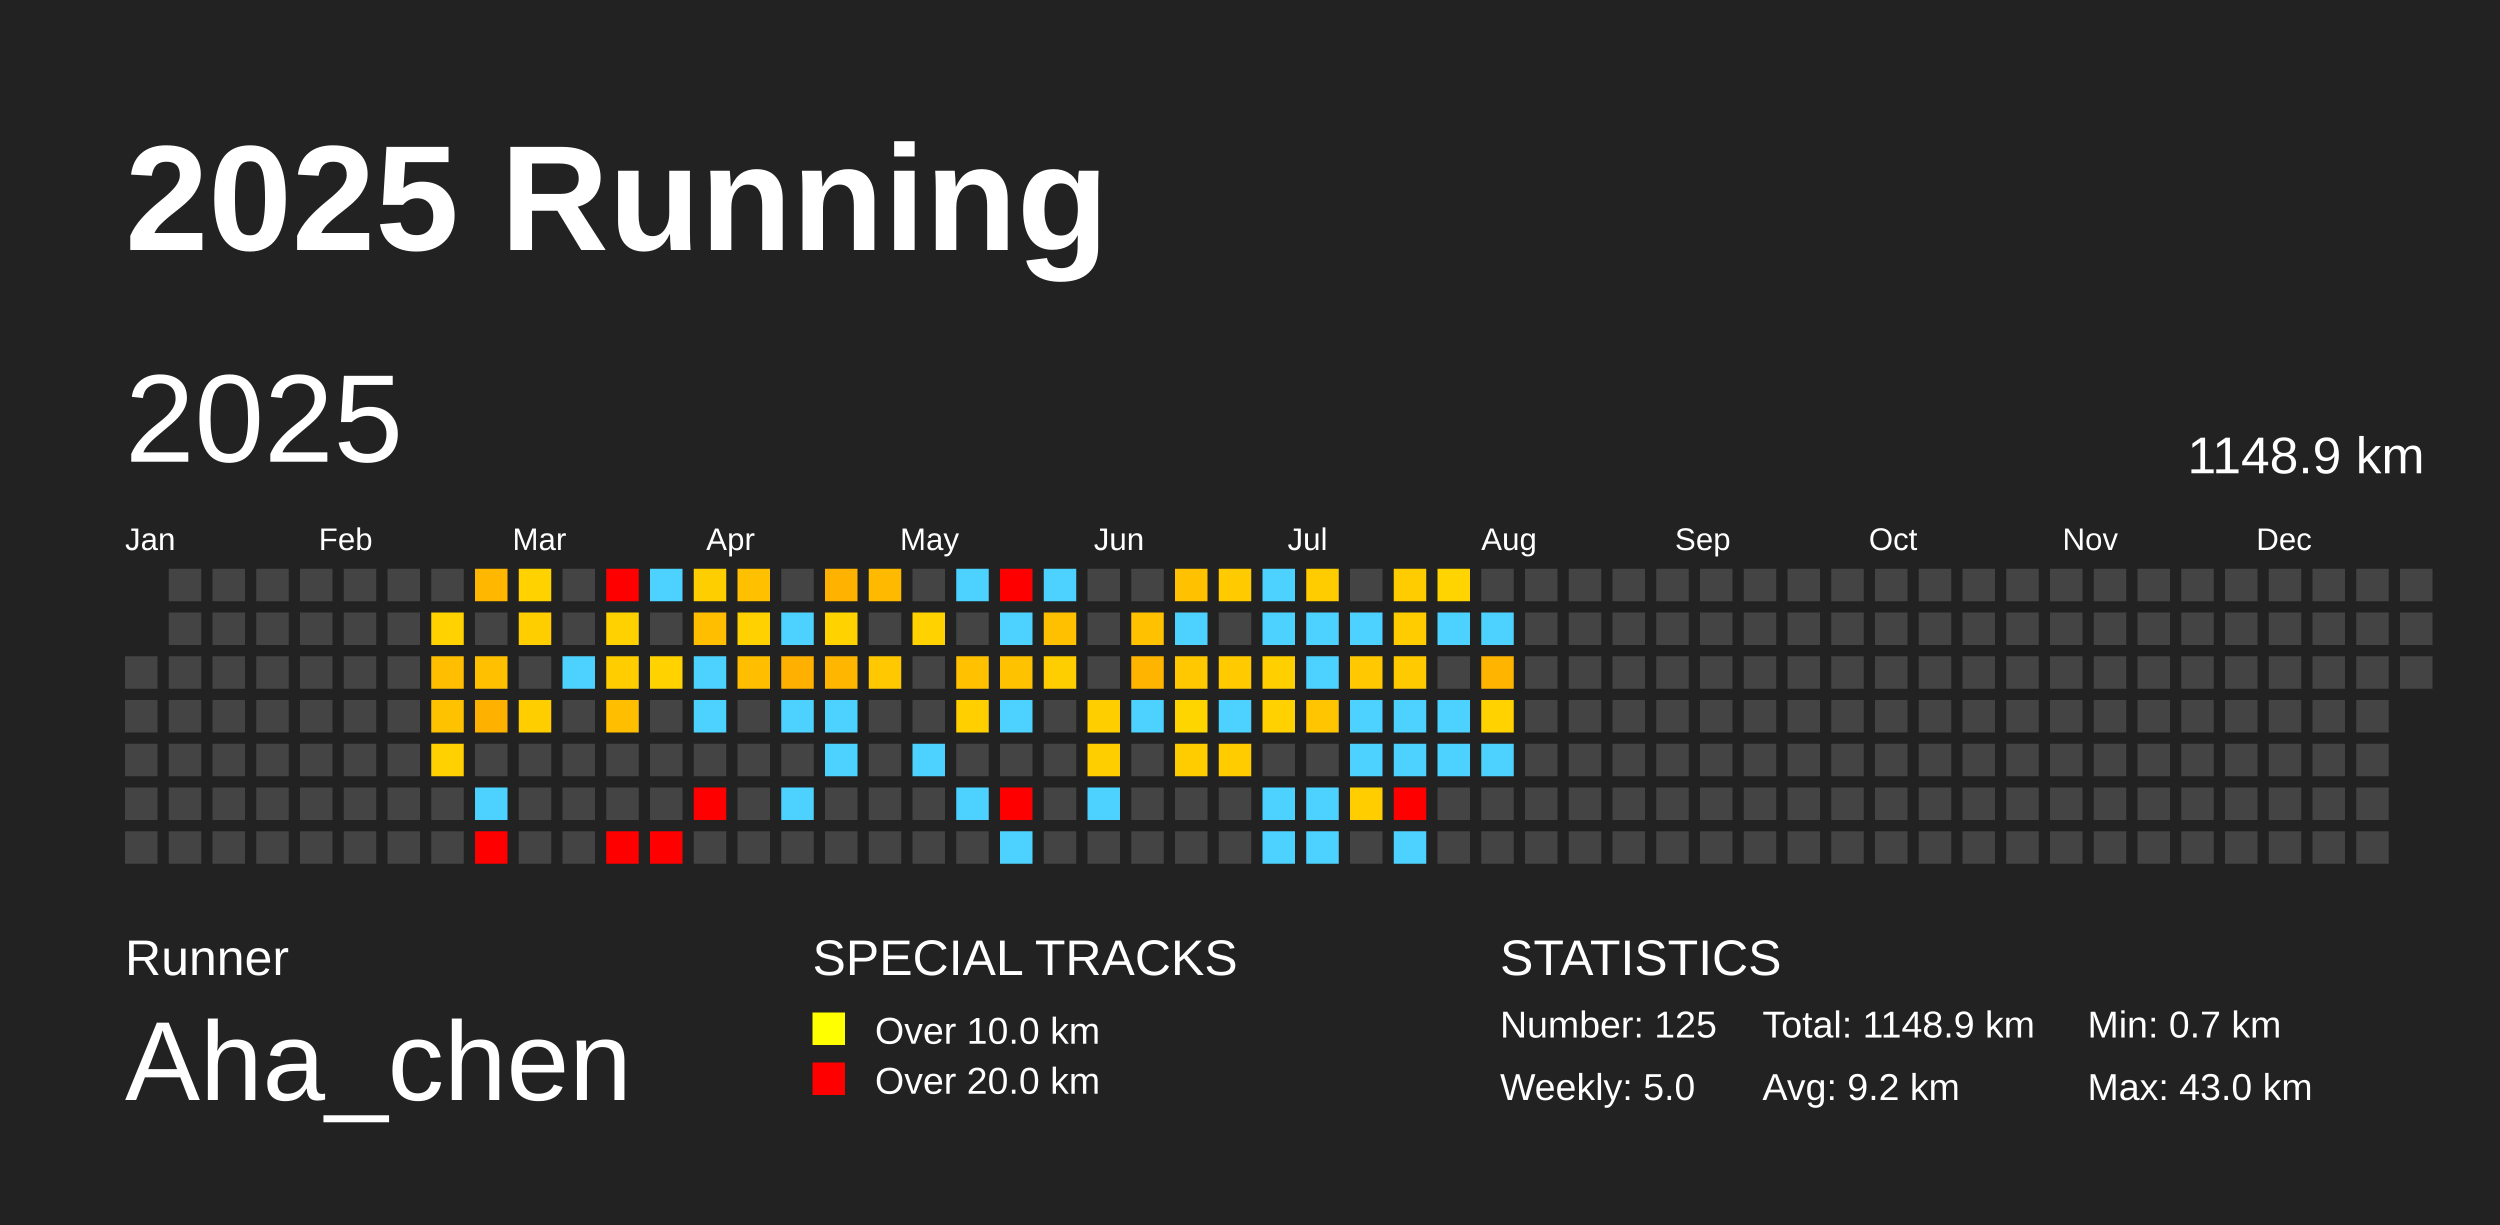
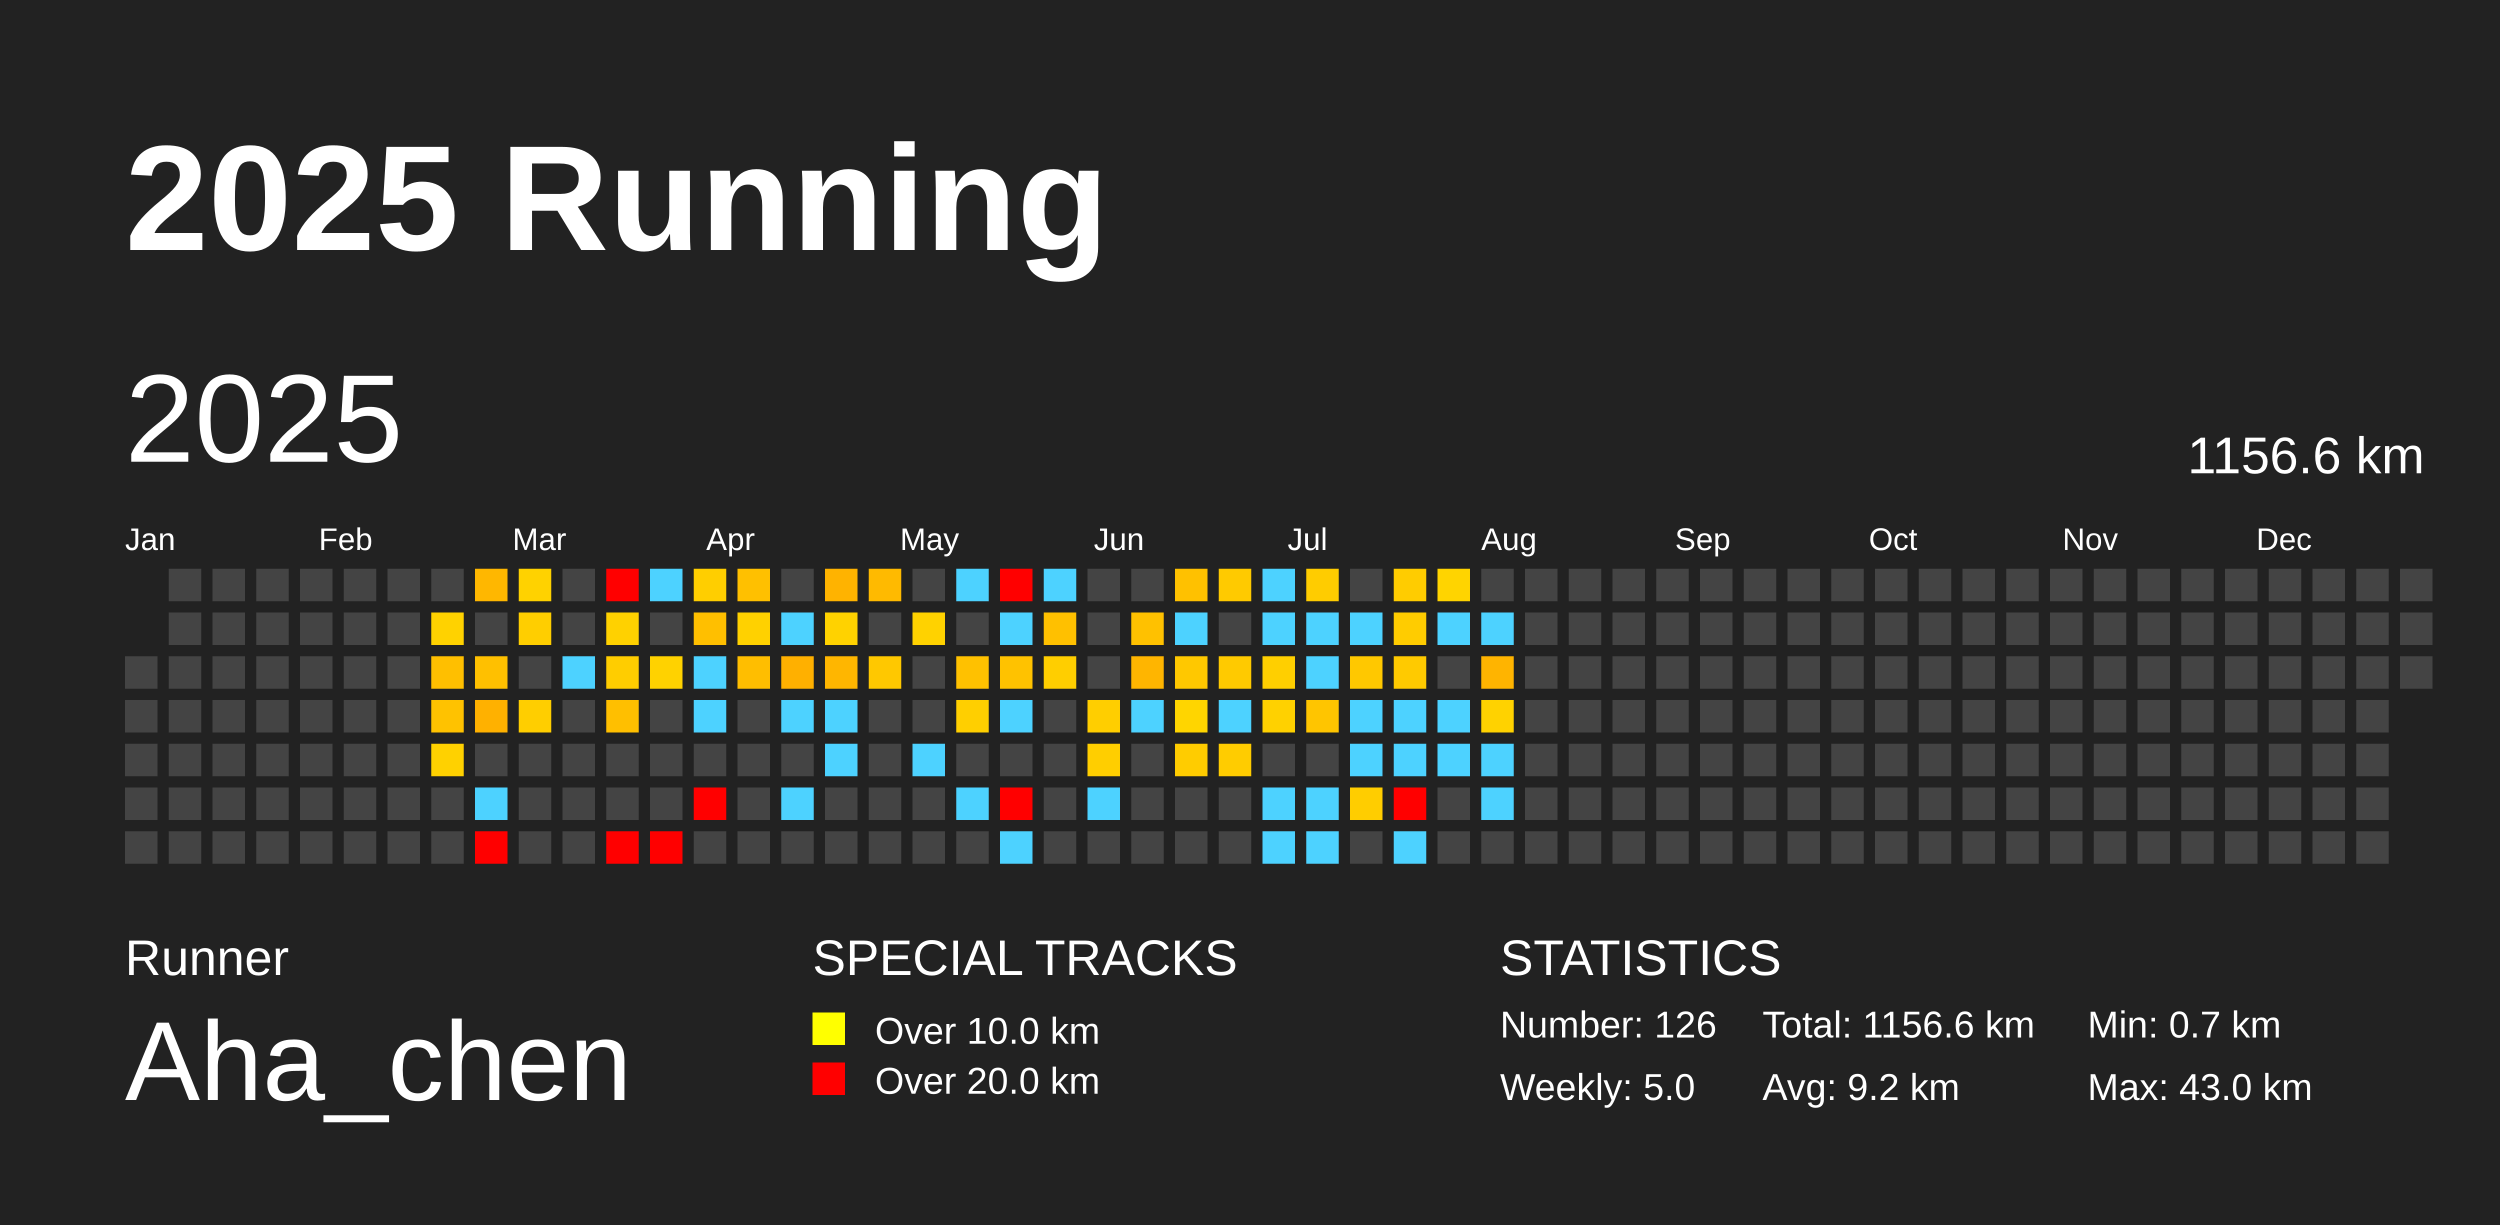
<svg xmlns="http://www.w3.org/2000/svg" baseProfile="full" height="98mm" version="1.1" viewBox="0,0,200,98" width="200mm">
  <defs />
  <rect fill="#222222" height="98" width="200" x="0" y="0" />
  <text fill="#FFFFFF" style="font-size:12px; font-family:Arial; font-weight:bold;" x="10" y="20">2025 Running</text>
  <text fill="#FFFFFF" style="font-size:4px; font-family:Arial" x="10" y="78">Runner</text>
  <text fill="#FFFFFF" style="font-size:9px; font-family:Arial" x="10" y="88">Aha_chen</text>
  <text fill="#FFFFFF" style="font-size:4px; font-family:Arial" x="65" y="78">SPECIAL TRACKS</text>
  <rect fill="yellow" height="2.6" width="2.6" x="65" y="81" />
  <text fill="#FFFFFF" style="font-size:3px; font-family:Arial" x="70" y="83.5">Over 10.0 km</text>
  <rect fill="red" height="2.6" width="2.6" x="65" y="85" />
  <text fill="#FFFFFF" style="font-size:3px; font-family:Arial" x="70" y="87.5">Over 20.0 km</text>
  <text fill="#FFFFFF" style="font-size:4px; font-family:Arial" x="120" y="78">STATISTICS</text>
-   <text fill="#FFFFFF" style="font-size:3px; font-family:Arial" x="120" y="83">Number: 125</text>
+   <text fill="#FFFFFF" style="font-size:3px; font-family:Arial" x="120" y="83">Number: 126</text>
  <text fill="#FFFFFF" style="font-size:3px; font-family:Arial" x="120" y="88">Weekly: 5.0</text>
-   <text fill="#FFFFFF" style="font-size:3px; font-family:Arial" x="141" y="83">Total: 1148.9 km</text>
+   <text fill="#FFFFFF" style="font-size:3px; font-family:Arial" x="141" y="83">Total: 1156.6 km</text>
  <text fill="#FFFFFF" style="font-size:3px; font-family:Arial" x="141" y="88">Avg: 9.2 km</text>
  <text fill="#FFFFFF" style="font-size:3px; font-family:Arial" x="167" y="83">Min: 0.7 km</text>
  <text fill="#FFFFFF" style="font-size:3px; font-family:Arial" x="167" y="88">Max: 43.0 km</text>
  <text dominant-baseline="hanging" fill="#FFFFFF" style="font-size:10.0px; font-family:Arial;" x="10" y="30">2025</text>
-   <text dominant-baseline="hanging" fill="#FFFFFF" style="font-size:4.125px; font-family:Arial;" x="175" y="35">1148.9 km</text>
+   <text dominant-baseline="hanging" fill="#FFFFFF" style="font-size:4.125px; font-family:Arial;" x="175" y="35">1156.6 km</text>
  <text fill="#FFFFFF" style="font-size:2.5px; font-family:Arial" x="10.0" y="44">Jan</text>
  <text fill="#FFFFFF" style="font-size:2.5px; font-family:Arial" x="25.5" y="44">Feb</text>
  <text fill="#FFFFFF" style="font-size:2.5px; font-family:Arial" x="41.0" y="44">Mar</text>
  <text fill="#FFFFFF" style="font-size:2.5px; font-family:Arial" x="56.5" y="44">Apr</text>
  <text fill="#FFFFFF" style="font-size:2.5px; font-family:Arial" x="72.0" y="44">May</text>
  <text fill="#FFFFFF" style="font-size:2.5px; font-family:Arial" x="87.5" y="44">Jun</text>
  <text fill="#FFFFFF" style="font-size:2.5px; font-family:Arial" x="103.0" y="44">Jul</text>
  <text fill="#FFFFFF" style="font-size:2.5px; font-family:Arial" x="118.5" y="44">Aug</text>
  <text fill="#FFFFFF" style="font-size:2.5px; font-family:Arial" x="134.0" y="44">Sep</text>
  <text fill="#FFFFFF" style="font-size:2.5px; font-family:Arial" x="149.5" y="44">Oct</text>
  <text fill="#FFFFFF" style="font-size:2.5px; font-family:Arial" x="165.0" y="44">Nov</text>
  <text fill="#FFFFFF" style="font-size:2.5px; font-family:Arial" x="180.5" y="44">Dec</text>
  <rect fill="#444444" height="2.6" width="2.6" x="10.0" y="52.5" />
  <rect fill="#444444" height="2.6" width="2.6" x="10.0" y="56.0" />
  <rect fill="#444444" height="2.6" width="2.6" x="10.0" y="59.5" />
  <rect fill="#444444" height="2.6" width="2.6" x="10.0" y="63.0" />
  <rect fill="#444444" height="2.6" width="2.6" x="10.0" y="66.5" />
  <rect fill="#444444" height="2.6" width="2.6" x="13.5" y="45.5" />
  <rect fill="#444444" height="2.6" width="2.6" x="13.5" y="49.0" />
  <rect fill="#444444" height="2.6" width="2.6" x="13.5" y="52.5" />
  <rect fill="#444444" height="2.6" width="2.6" x="13.5" y="56.0" />
  <rect fill="#444444" height="2.6" width="2.6" x="13.5" y="59.5" />
  <rect fill="#444444" height="2.6" width="2.6" x="13.5" y="63.0" />
  <rect fill="#444444" height="2.6" width="2.6" x="13.5" y="66.5" />
  <rect fill="#444444" height="2.6" width="2.6" x="17.0" y="45.5" />
  <rect fill="#444444" height="2.6" width="2.6" x="17.0" y="49.0" />
  <rect fill="#444444" height="2.6" width="2.6" x="17.0" y="52.5" />
  <rect fill="#444444" height="2.6" width="2.6" x="17.0" y="56.0" />
  <rect fill="#444444" height="2.6" width="2.6" x="17.0" y="59.5" />
  <rect fill="#444444" height="2.6" width="2.6" x="17.0" y="63.0" />
  <rect fill="#444444" height="2.6" width="2.6" x="17.0" y="66.5" />
  <rect fill="#444444" height="2.6" width="2.6" x="20.5" y="45.5" />
  <rect fill="#444444" height="2.6" width="2.6" x="20.5" y="49.0" />
  <rect fill="#444444" height="2.6" width="2.6" x="20.5" y="52.5" />
  <rect fill="#444444" height="2.6" width="2.6" x="20.5" y="56.0" />
  <rect fill="#444444" height="2.6" width="2.6" x="20.5" y="59.5" />
  <rect fill="#444444" height="2.6" width="2.6" x="20.5" y="63.0" />
  <rect fill="#444444" height="2.6" width="2.6" x="20.5" y="66.5" />
  <rect fill="#444444" height="2.6" width="2.6" x="24.0" y="45.5" />
  <rect fill="#444444" height="2.6" width="2.6" x="24.0" y="49.0" />
  <rect fill="#444444" height="2.6" width="2.6" x="24.0" y="52.5" />
  <rect fill="#444444" height="2.6" width="2.6" x="24.0" y="56.0" />
  <rect fill="#444444" height="2.6" width="2.6" x="24.0" y="59.5" />
  <rect fill="#444444" height="2.6" width="2.6" x="24.0" y="63.0" />
  <rect fill="#444444" height="2.6" width="2.6" x="24.0" y="66.5" />
  <rect fill="#444444" height="2.6" width="2.6" x="27.5" y="45.5" />
  <rect fill="#444444" height="2.6" width="2.6" x="27.5" y="49.0" />
  <rect fill="#444444" height="2.6" width="2.6" x="27.5" y="52.5" />
  <rect fill="#444444" height="2.6" width="2.6" x="27.5" y="56.0" />
  <rect fill="#444444" height="2.6" width="2.6" x="27.5" y="59.5" />
  <rect fill="#444444" height="2.6" width="2.6" x="27.5" y="63.0" />
  <rect fill="#444444" height="2.6" width="2.6" x="27.5" y="66.5" />
  <rect fill="#444444" height="2.6" width="2.6" x="31.0" y="45.5" />
  <rect fill="#444444" height="2.6" width="2.6" x="31.0" y="49.0" />
  <rect fill="#444444" height="2.6" width="2.6" x="31.0" y="52.5" />
  <rect fill="#444444" height="2.6" width="2.6" x="31.0" y="56.0" />
  <rect fill="#444444" height="2.6" width="2.6" x="31.0" y="59.5" />
  <rect fill="#444444" height="2.6" width="2.6" x="31.0" y="63.0" />
  <rect fill="#444444" height="2.6" width="2.6" x="31.0" y="66.5" />
  <rect fill="#444444" height="2.6" width="2.6" x="34.5" y="45.5" />
  <rect fill="#ffd200" height="2.6" width="2.6" x="34.5" y="49.0" />
  <rect fill="#ffbf00" height="2.6" width="2.6" x="34.5" y="52.5" />
  <rect fill="#ffc200" height="2.6" width="2.6" x="34.5" y="56.0" />
  <rect fill="#ffd100" height="2.6" width="2.6" x="34.5" y="59.5" />
  <rect fill="#444444" height="2.6" width="2.6" x="34.5" y="63.0" />
  <rect fill="#444444" height="2.6" width="2.6" x="34.5" y="66.5" />
  <rect fill="#ffb700" height="2.6" width="2.6" x="38.0" y="45.5" />
  <rect fill="#444444" height="2.6" width="2.6" x="38.0" y="49.0" />
  <rect fill="#ffc000" height="2.6" width="2.6" x="38.0" y="52.5" />
  <rect fill="#ffb100" height="2.6" width="2.6" x="38.0" y="56.0" />
  <rect fill="#444444" height="2.6" width="2.6" x="38.0" y="59.5" />
  <rect fill="#4dd2ff" height="2.6" width="2.6" x="38.0" y="63.0" />
  <rect fill="red" height="2.6" width="2.6" x="38.0" y="66.5" />
  <rect fill="#ffd200" height="2.6" width="2.6" x="41.5" y="45.5" />
  <rect fill="#ffce00" height="2.6" width="2.6" x="41.5" y="49.0" />
  <rect fill="#444444" height="2.6" width="2.6" x="41.5" y="52.5" />
  <rect fill="#ffce00" height="2.6" width="2.6" x="41.5" y="56.0" />
  <rect fill="#444444" height="2.6" width="2.6" x="41.5" y="59.5" />
  <rect fill="#444444" height="2.6" width="2.6" x="41.5" y="63.0" />
  <rect fill="#444444" height="2.6" width="2.6" x="41.5" y="66.5" />
  <rect fill="#444444" height="2.6" width="2.6" x="45.0" y="45.5" />
  <rect fill="#444444" height="2.6" width="2.6" x="45.0" y="49.0" />
  <rect fill="#4dd2ff" height="2.6" width="2.6" x="45.0" y="52.5" />
  <rect fill="#444444" height="2.6" width="2.6" x="45.0" y="56.0" />
  <rect fill="#444444" height="2.6" width="2.6" x="45.0" y="59.5" />
  <rect fill="#444444" height="2.6" width="2.6" x="45.0" y="63.0" />
  <rect fill="#444444" height="2.6" width="2.6" x="45.0" y="66.5" />
  <rect fill="red" height="2.6" width="2.6" x="48.5" y="45.5" />
  <rect fill="#ffd100" height="2.6" width="2.6" x="48.5" y="49.0" />
  <rect fill="#ffcd00" height="2.6" width="2.6" x="48.5" y="52.5" />
  <rect fill="#ffbf00" height="2.6" width="2.6" x="48.5" y="56.0" />
  <rect fill="#444444" height="2.6" width="2.6" x="48.5" y="59.5" />
  <rect fill="#444444" height="2.6" width="2.6" x="48.5" y="63.0" />
  <rect fill="red" height="2.6" width="2.6" x="48.5" y="66.5" />
  <rect fill="#4dd2ff" height="2.6" width="2.6" x="52.0" y="45.5" />
  <rect fill="#444444" height="2.6" width="2.6" x="52.0" y="49.0" />
  <rect fill="#ffd200" height="2.6" width="2.6" x="52.0" y="52.5" />
  <rect fill="#444444" height="2.6" width="2.6" x="52.0" y="56.0" />
  <rect fill="#444444" height="2.6" width="2.6" x="52.0" y="59.5" />
  <rect fill="#444444" height="2.6" width="2.6" x="52.0" y="63.0" />
  <rect fill="red" height="2.6" width="2.6" x="52.0" y="66.5" />
  <rect fill="#ffce00" height="2.6" width="2.6" x="55.5" y="45.5" />
  <rect fill="#ffbf00" height="2.6" width="2.6" x="55.5" y="49.0" />
  <rect fill="#4dd2ff" height="2.6" width="2.6" x="55.5" y="52.5" />
  <rect fill="#4dd2ff" height="2.6" width="2.6" x="55.5" y="56.0" />
  <rect fill="#444444" height="2.6" width="2.6" x="55.5" y="59.5" />
  <rect fill="red" height="2.6" width="2.6" x="55.5" y="63.0" />
  <rect fill="#444444" height="2.6" width="2.6" x="55.5" y="66.5" />
  <rect fill="#ffc000" height="2.6" width="2.6" x="59.0" y="45.5" />
  <rect fill="#ffd100" height="2.6" width="2.6" x="59.0" y="49.0" />
  <rect fill="#ffbe00" height="2.6" width="2.6" x="59.0" y="52.5" />
  <rect fill="#444444" height="2.6" width="2.6" x="59.0" y="56.0" />
  <rect fill="#444444" height="2.6" width="2.6" x="59.0" y="59.5" />
  <rect fill="#444444" height="2.6" width="2.6" x="59.0" y="63.0" />
  <rect fill="#444444" height="2.6" width="2.6" x="59.0" y="66.5" />
  <rect fill="#444444" height="2.6" width="2.6" x="62.5" y="45.5" />
  <rect fill="#4dd2ff" height="2.6" width="2.6" x="62.5" y="49.0" />
  <rect fill="#ffb000" height="2.6" width="2.6" x="62.5" y="52.5" />
  <rect fill="#4dd2ff" height="2.6" width="2.6" x="62.5" y="56.0" />
  <rect fill="#444444" height="2.6" width="2.6" x="62.5" y="59.5" />
  <rect fill="#4dd2ff" height="2.6" width="2.6" x="62.5" y="63.0" />
  <rect fill="#444444" height="2.6" width="2.6" x="62.5" y="66.5" />
  <rect fill="#ffb300" height="2.6" width="2.6" x="66.0" y="45.5" />
  <rect fill="#ffd200" height="2.6" width="2.6" x="66.0" y="49.0" />
  <rect fill="#ffb600" height="2.6" width="2.6" x="66.0" y="52.5" />
  <rect fill="#4dd2ff" height="2.6" width="2.6" x="66.0" y="56.0" />
  <rect fill="#4dd2ff" height="2.6" width="2.6" x="66.0" y="59.5" />
  <rect fill="#444444" height="2.6" width="2.6" x="66.0" y="63.0" />
  <rect fill="#444444" height="2.6" width="2.6" x="66.0" y="66.5" />
  <rect fill="#ffba00" height="2.6" width="2.6" x="69.5" y="45.5" />
  <rect fill="#444444" height="2.6" width="2.6" x="69.5" y="49.0" />
  <rect fill="#ffc800" height="2.6" width="2.6" x="69.5" y="52.5" />
  <rect fill="#444444" height="2.6" width="2.6" x="69.5" y="56.0" />
  <rect fill="#444444" height="2.6" width="2.6" x="69.5" y="59.5" />
  <rect fill="#444444" height="2.6" width="2.6" x="69.5" y="63.0" />
  <rect fill="#444444" height="2.6" width="2.6" x="69.5" y="66.5" />
  <rect fill="#444444" height="2.6" width="2.6" x="73.0" y="45.5" />
  <rect fill="#ffd200" height="2.6" width="2.6" x="73.0" y="49.0" />
  <rect fill="#444444" height="2.6" width="2.6" x="73.0" y="52.5" />
  <rect fill="#444444" height="2.6" width="2.6" x="73.0" y="56.0" />
  <rect fill="#4dd2ff" height="2.6" width="2.6" x="73.0" y="59.5" />
  <rect fill="#444444" height="2.6" width="2.6" x="73.0" y="63.0" />
  <rect fill="#444444" height="2.6" width="2.6" x="73.0" y="66.5" />
  <rect fill="#4dd2ff" height="2.6" width="2.6" x="76.5" y="45.5" />
  <rect fill="#444444" height="2.6" width="2.6" x="76.5" y="49.0" />
  <rect fill="#ffc100" height="2.6" width="2.6" x="76.5" y="52.5" />
  <rect fill="#ffcf00" height="2.6" width="2.6" x="76.5" y="56.0" />
  <rect fill="#444444" height="2.6" width="2.6" x="76.5" y="59.5" />
  <rect fill="#4dd2ff" height="2.6" width="2.6" x="76.5" y="63.0" />
  <rect fill="#444444" height="2.6" width="2.6" x="76.5" y="66.5" />
  <rect fill="red" height="2.6" width="2.6" x="80.0" y="45.5" />
  <rect fill="#4dd2ff" height="2.6" width="2.6" x="80.0" y="49.0" />
  <rect fill="#ffc200" height="2.6" width="2.6" x="80.0" y="52.5" />
  <rect fill="#4dd2ff" height="2.6" width="2.6" x="80.0" y="56.0" />
  <rect fill="#444444" height="2.6" width="2.6" x="80.0" y="59.5" />
  <rect fill="red" height="2.6" width="2.6" x="80.0" y="63.0" />
  <rect fill="#4dd2ff" height="2.6" width="2.6" x="80.0" y="66.5" />
  <rect fill="#4dd2ff" height="2.6" width="2.6" x="83.5" y="45.5" />
  <rect fill="#ffc000" height="2.6" width="2.6" x="83.5" y="49.0" />
  <rect fill="#ffce00" height="2.6" width="2.6" x="83.5" y="52.5" />
  <rect fill="#444444" height="2.6" width="2.6" x="83.5" y="56.0" />
  <rect fill="#444444" height="2.6" width="2.6" x="83.5" y="59.5" />
  <rect fill="#444444" height="2.6" width="2.6" x="83.5" y="63.0" />
  <rect fill="#444444" height="2.6" width="2.6" x="83.5" y="66.5" />
  <rect fill="#444444" height="2.6" width="2.6" x="87.0" y="45.5" />
  <rect fill="#444444" height="2.6" width="2.6" x="87.0" y="49.0" />
  <rect fill="#444444" height="2.6" width="2.6" x="87.0" y="52.5" />
  <rect fill="#ffce00" height="2.6" width="2.6" x="87.0" y="56.0" />
  <rect fill="#ffce00" height="2.6" width="2.6" x="87.0" y="59.5" />
  <rect fill="#4dd2ff" height="2.6" width="2.6" x="87.0" y="63.0" />
  <rect fill="#444444" height="2.6" width="2.6" x="87.0" y="66.5" />
  <rect fill="#444444" height="2.6" width="2.6" x="90.5" y="45.5" />
  <rect fill="#ffc100" height="2.6" width="2.6" x="90.5" y="49.0" />
  <rect fill="#ffb500" height="2.6" width="2.6" x="90.5" y="52.5" />
  <rect fill="#4dd2ff" height="2.6" width="2.6" x="90.5" y="56.0" />
  <rect fill="#444444" height="2.6" width="2.6" x="90.5" y="59.5" />
  <rect fill="#444444" height="2.6" width="2.6" x="90.5" y="63.0" />
  <rect fill="#444444" height="2.6" width="2.6" x="90.5" y="66.5" />
  <rect fill="#ffc100" height="2.6" width="2.6" x="94.0" y="45.5" />
  <rect fill="#4dd2ff" height="2.6" width="2.6" x="94.0" y="49.0" />
  <rect fill="#ffc800" height="2.6" width="2.6" x="94.0" y="52.5" />
  <rect fill="#ffd500" height="2.6" width="2.6" x="94.0" y="56.0" />
  <rect fill="#ffcc00" height="2.6" width="2.6" x="94.0" y="59.5" />
  <rect fill="#444444" height="2.6" width="2.6" x="94.0" y="63.0" />
  <rect fill="#444444" height="2.6" width="2.6" x="94.0" y="66.5" />
  <rect fill="#ffca00" height="2.6" width="2.6" x="97.5" y="45.5" />
  <rect fill="#444444" height="2.6" width="2.6" x="97.5" y="49.0" />
  <rect fill="#ffca00" height="2.6" width="2.6" x="97.5" y="52.5" />
  <rect fill="#4dd2ff" height="2.6" width="2.6" x="97.5" y="56.0" />
  <rect fill="#ffcc00" height="2.6" width="2.6" x="97.5" y="59.5" />
  <rect fill="#444444" height="2.6" width="2.6" x="97.5" y="63.0" />
  <rect fill="#444444" height="2.6" width="2.6" x="97.5" y="66.5" />
  <rect fill="#4dd2ff" height="2.6" width="2.6" x="101.0" y="45.5" />
  <rect fill="#4dd2ff" height="2.6" width="2.6" x="101.0" y="49.0" />
  <rect fill="#ffcf00" height="2.6" width="2.6" x="101.0" y="52.5" />
  <rect fill="#ffd100" height="2.6" width="2.6" x="101.0" y="56.0" />
  <rect fill="#444444" height="2.6" width="2.6" x="101.0" y="59.5" />
  <rect fill="#4dd2ff" height="2.6" width="2.6" x="101.0" y="63.0" />
  <rect fill="#4dd2ff" height="2.6" width="2.6" x="101.0" y="66.5" />
  <rect fill="#ffcc00" height="2.6" width="2.6" x="104.5" y="45.5" />
  <rect fill="#4dd2ff" height="2.6" width="2.6" x="104.5" y="49.0" />
  <rect fill="#4dd2ff" height="2.6" width="2.6" x="104.5" y="52.5" />
  <rect fill="#ffc500" height="2.6" width="2.6" x="104.5" y="56.0" />
  <rect fill="#444444" height="2.6" width="2.6" x="104.5" y="59.5" />
  <rect fill="#4dd2ff" height="2.6" width="2.6" x="104.5" y="63.0" />
  <rect fill="#4dd2ff" height="2.6" width="2.6" x="104.5" y="66.5" />
  <rect fill="#444444" height="2.6" width="2.6" x="108.0" y="45.5" />
  <rect fill="#4dd2ff" height="2.6" width="2.6" x="108.0" y="49.0" />
  <rect fill="#ffc800" height="2.6" width="2.6" x="108.0" y="52.5" />
  <rect fill="#4dd2ff" height="2.6" width="2.6" x="108.0" y="56.0" />
  <rect fill="#4dd2ff" height="2.6" width="2.6" x="108.0" y="59.5" />
  <rect fill="#ffcd00" height="2.6" width="2.6" x="108.0" y="63.0" />
  <rect fill="#444444" height="2.6" width="2.6" x="108.0" y="66.5" />
  <rect fill="#ffcc00" height="2.6" width="2.6" x="111.5" y="45.5" />
  <rect fill="#ffcc00" height="2.6" width="2.6" x="111.5" y="49.0" />
  <rect fill="#ffca00" height="2.6" width="2.6" x="111.5" y="52.5" />
  <rect fill="#4dd2ff" height="2.6" width="2.6" x="111.5" y="56.0" />
  <rect fill="#4dd2ff" height="2.6" width="2.6" x="111.5" y="59.5" />
  <rect fill="red" height="2.6" width="2.6" x="111.5" y="63.0" />
  <rect fill="#4dd2ff" height="2.6" width="2.6" x="111.5" y="66.5" />
  <rect fill="#ffd400" height="2.6" width="2.6" x="115.0" y="45.5" />
  <rect fill="#4dd2ff" height="2.6" width="2.6" x="115.0" y="49.0" />
  <rect fill="#444444" height="2.6" width="2.6" x="115.0" y="52.5" />
  <rect fill="#4dd2ff" height="2.6" width="2.6" x="115.0" y="56.0" />
  <rect fill="#4dd2ff" height="2.6" width="2.6" x="115.0" y="59.5" />
  <rect fill="#444444" height="2.6" width="2.6" x="115.0" y="63.0" />
  <rect fill="#444444" height="2.6" width="2.6" x="115.0" y="66.5" />
  <rect fill="#444444" height="2.6" width="2.6" x="118.5" y="45.5" />
  <rect fill="#4dd2ff" height="2.6" width="2.6" x="118.5" y="49.0" />
  <rect fill="#ffb400" height="2.6" width="2.6" x="118.5" y="52.5" />
  <rect fill="#ffd200" height="2.6" width="2.6" x="118.5" y="56.0" />
  <rect fill="#4dd2ff" height="2.6" width="2.6" x="118.5" y="59.5" />
-   <rect fill="#444444" height="2.6" width="2.6" x="118.5" y="63.0" />
+   <rect fill="#4dd2ff" height="2.6" width="2.6" x="118.5" y="63.0" />
  <rect fill="#444444" height="2.6" width="2.6" x="118.5" y="66.5" />
  <rect fill="#444444" height="2.6" width="2.6" x="122.0" y="45.5" />
  <rect fill="#444444" height="2.6" width="2.6" x="122.0" y="49.0" />
  <rect fill="#444444" height="2.6" width="2.6" x="122.0" y="52.5" />
  <rect fill="#444444" height="2.6" width="2.6" x="122.0" y="56.0" />
  <rect fill="#444444" height="2.6" width="2.6" x="122.0" y="59.5" />
  <rect fill="#444444" height="2.6" width="2.6" x="122.0" y="63.0" />
  <rect fill="#444444" height="2.6" width="2.6" x="122.0" y="66.5" />
  <rect fill="#444444" height="2.6" width="2.6" x="125.5" y="45.5" />
  <rect fill="#444444" height="2.6" width="2.6" x="125.5" y="49.0" />
  <rect fill="#444444" height="2.6" width="2.6" x="125.5" y="52.5" />
  <rect fill="#444444" height="2.6" width="2.6" x="125.5" y="56.0" />
  <rect fill="#444444" height="2.6" width="2.6" x="125.5" y="59.5" />
  <rect fill="#444444" height="2.6" width="2.6" x="125.5" y="63.0" />
  <rect fill="#444444" height="2.6" width="2.6" x="125.5" y="66.5" />
  <rect fill="#444444" height="2.6" width="2.6" x="129.0" y="45.5" />
  <rect fill="#444444" height="2.6" width="2.6" x="129.0" y="49.0" />
  <rect fill="#444444" height="2.6" width="2.6" x="129.0" y="52.5" />
  <rect fill="#444444" height="2.6" width="2.6" x="129.0" y="56.0" />
  <rect fill="#444444" height="2.6" width="2.6" x="129.0" y="59.5" />
  <rect fill="#444444" height="2.6" width="2.6" x="129.0" y="63.0" />
  <rect fill="#444444" height="2.6" width="2.6" x="129.0" y="66.5" />
  <rect fill="#444444" height="2.6" width="2.6" x="132.5" y="45.5" />
  <rect fill="#444444" height="2.6" width="2.6" x="132.5" y="49.0" />
  <rect fill="#444444" height="2.6" width="2.6" x="132.5" y="52.5" />
  <rect fill="#444444" height="2.6" width="2.6" x="132.5" y="56.0" />
  <rect fill="#444444" height="2.6" width="2.6" x="132.5" y="59.5" />
  <rect fill="#444444" height="2.6" width="2.6" x="132.5" y="63.0" />
  <rect fill="#444444" height="2.6" width="2.6" x="132.5" y="66.5" />
  <rect fill="#444444" height="2.6" width="2.6" x="136.0" y="45.5" />
  <rect fill="#444444" height="2.6" width="2.6" x="136.0" y="49.0" />
  <rect fill="#444444" height="2.6" width="2.6" x="136.0" y="52.5" />
  <rect fill="#444444" height="2.6" width="2.6" x="136.0" y="56.0" />
  <rect fill="#444444" height="2.6" width="2.6" x="136.0" y="59.5" />
  <rect fill="#444444" height="2.6" width="2.6" x="136.0" y="63.0" />
  <rect fill="#444444" height="2.6" width="2.6" x="136.0" y="66.5" />
  <rect fill="#444444" height="2.6" width="2.6" x="139.5" y="45.5" />
  <rect fill="#444444" height="2.6" width="2.6" x="139.5" y="49.0" />
  <rect fill="#444444" height="2.6" width="2.6" x="139.5" y="52.5" />
  <rect fill="#444444" height="2.6" width="2.6" x="139.5" y="56.0" />
  <rect fill="#444444" height="2.6" width="2.6" x="139.5" y="59.5" />
  <rect fill="#444444" height="2.6" width="2.6" x="139.5" y="63.0" />
  <rect fill="#444444" height="2.6" width="2.6" x="139.5" y="66.5" />
  <rect fill="#444444" height="2.6" width="2.6" x="143.0" y="45.5" />
  <rect fill="#444444" height="2.6" width="2.6" x="143.0" y="49.0" />
  <rect fill="#444444" height="2.6" width="2.6" x="143.0" y="52.5" />
  <rect fill="#444444" height="2.6" width="2.6" x="143.0" y="56.0" />
  <rect fill="#444444" height="2.6" width="2.6" x="143.0" y="59.5" />
  <rect fill="#444444" height="2.6" width="2.6" x="143.0" y="63.0" />
  <rect fill="#444444" height="2.6" width="2.6" x="143.0" y="66.5" />
  <rect fill="#444444" height="2.6" width="2.6" x="146.5" y="45.5" />
  <rect fill="#444444" height="2.6" width="2.6" x="146.5" y="49.0" />
  <rect fill="#444444" height="2.6" width="2.6" x="146.5" y="52.5" />
  <rect fill="#444444" height="2.6" width="2.6" x="146.5" y="56.0" />
  <rect fill="#444444" height="2.6" width="2.6" x="146.5" y="59.5" />
  <rect fill="#444444" height="2.6" width="2.6" x="146.5" y="63.0" />
  <rect fill="#444444" height="2.6" width="2.6" x="146.5" y="66.5" />
  <rect fill="#444444" height="2.6" width="2.6" x="150.0" y="45.5" />
  <rect fill="#444444" height="2.6" width="2.6" x="150.0" y="49.0" />
  <rect fill="#444444" height="2.6" width="2.6" x="150.0" y="52.5" />
  <rect fill="#444444" height="2.6" width="2.6" x="150.0" y="56.0" />
  <rect fill="#444444" height="2.6" width="2.6" x="150.0" y="59.5" />
  <rect fill="#444444" height="2.6" width="2.6" x="150.0" y="63.0" />
  <rect fill="#444444" height="2.6" width="2.6" x="150.0" y="66.5" />
  <rect fill="#444444" height="2.6" width="2.6" x="153.5" y="45.5" />
  <rect fill="#444444" height="2.6" width="2.6" x="153.5" y="49.0" />
  <rect fill="#444444" height="2.6" width="2.6" x="153.5" y="52.5" />
  <rect fill="#444444" height="2.6" width="2.6" x="153.5" y="56.0" />
  <rect fill="#444444" height="2.6" width="2.6" x="153.5" y="59.5" />
  <rect fill="#444444" height="2.6" width="2.6" x="153.5" y="63.0" />
  <rect fill="#444444" height="2.6" width="2.6" x="153.5" y="66.5" />
  <rect fill="#444444" height="2.6" width="2.6" x="157.0" y="45.5" />
  <rect fill="#444444" height="2.6" width="2.6" x="157.0" y="49.0" />
  <rect fill="#444444" height="2.6" width="2.6" x="157.0" y="52.5" />
  <rect fill="#444444" height="2.6" width="2.6" x="157.0" y="56.0" />
  <rect fill="#444444" height="2.6" width="2.6" x="157.0" y="59.5" />
  <rect fill="#444444" height="2.6" width="2.6" x="157.0" y="63.0" />
  <rect fill="#444444" height="2.6" width="2.6" x="157.0" y="66.5" />
  <rect fill="#444444" height="2.6" width="2.6" x="160.5" y="45.5" />
  <rect fill="#444444" height="2.6" width="2.6" x="160.5" y="49.0" />
  <rect fill="#444444" height="2.6" width="2.6" x="160.5" y="52.5" />
  <rect fill="#444444" height="2.6" width="2.6" x="160.5" y="56.0" />
  <rect fill="#444444" height="2.6" width="2.6" x="160.5" y="59.5" />
  <rect fill="#444444" height="2.6" width="2.6" x="160.5" y="63.0" />
  <rect fill="#444444" height="2.6" width="2.6" x="160.5" y="66.5" />
  <rect fill="#444444" height="2.6" width="2.6" x="164.0" y="45.5" />
  <rect fill="#444444" height="2.6" width="2.6" x="164.0" y="49.0" />
  <rect fill="#444444" height="2.6" width="2.6" x="164.0" y="52.5" />
  <rect fill="#444444" height="2.6" width="2.6" x="164.0" y="56.0" />
  <rect fill="#444444" height="2.6" width="2.6" x="164.0" y="59.5" />
  <rect fill="#444444" height="2.6" width="2.6" x="164.0" y="63.0" />
  <rect fill="#444444" height="2.6" width="2.6" x="164.0" y="66.5" />
  <rect fill="#444444" height="2.6" width="2.6" x="167.5" y="45.5" />
  <rect fill="#444444" height="2.6" width="2.6" x="167.5" y="49.0" />
  <rect fill="#444444" height="2.6" width="2.6" x="167.5" y="52.5" />
  <rect fill="#444444" height="2.6" width="2.6" x="167.5" y="56.0" />
  <rect fill="#444444" height="2.6" width="2.6" x="167.5" y="59.5" />
  <rect fill="#444444" height="2.6" width="2.6" x="167.5" y="63.0" />
  <rect fill="#444444" height="2.6" width="2.6" x="167.5" y="66.5" />
  <rect fill="#444444" height="2.6" width="2.6" x="171.0" y="45.5" />
  <rect fill="#444444" height="2.6" width="2.6" x="171.0" y="49.0" />
  <rect fill="#444444" height="2.6" width="2.6" x="171.0" y="52.5" />
  <rect fill="#444444" height="2.6" width="2.6" x="171.0" y="56.0" />
  <rect fill="#444444" height="2.6" width="2.6" x="171.0" y="59.5" />
  <rect fill="#444444" height="2.6" width="2.6" x="171.0" y="63.0" />
  <rect fill="#444444" height="2.6" width="2.6" x="171.0" y="66.5" />
  <rect fill="#444444" height="2.6" width="2.6" x="174.5" y="45.5" />
  <rect fill="#444444" height="2.6" width="2.6" x="174.5" y="49.0" />
  <rect fill="#444444" height="2.6" width="2.6" x="174.5" y="52.5" />
  <rect fill="#444444" height="2.6" width="2.6" x="174.5" y="56.0" />
  <rect fill="#444444" height="2.6" width="2.6" x="174.5" y="59.5" />
  <rect fill="#444444" height="2.6" width="2.6" x="174.5" y="63.0" />
  <rect fill="#444444" height="2.6" width="2.6" x="174.5" y="66.5" />
  <rect fill="#444444" height="2.6" width="2.6" x="178.0" y="45.5" />
  <rect fill="#444444" height="2.6" width="2.6" x="178.0" y="49.0" />
  <rect fill="#444444" height="2.6" width="2.6" x="178.0" y="52.5" />
  <rect fill="#444444" height="2.6" width="2.6" x="178.0" y="56.0" />
  <rect fill="#444444" height="2.6" width="2.6" x="178.0" y="59.5" />
  <rect fill="#444444" height="2.6" width="2.6" x="178.0" y="63.0" />
  <rect fill="#444444" height="2.6" width="2.6" x="178.0" y="66.5" />
  <rect fill="#444444" height="2.6" width="2.6" x="181.5" y="45.5" />
  <rect fill="#444444" height="2.6" width="2.6" x="181.5" y="49.0" />
  <rect fill="#444444" height="2.6" width="2.6" x="181.5" y="52.5" />
  <rect fill="#444444" height="2.6" width="2.6" x="181.5" y="56.0" />
  <rect fill="#444444" height="2.6" width="2.6" x="181.5" y="59.5" />
  <rect fill="#444444" height="2.6" width="2.6" x="181.5" y="63.0" />
  <rect fill="#444444" height="2.6" width="2.6" x="181.5" y="66.5" />
  <rect fill="#444444" height="2.6" width="2.6" x="185.0" y="45.5" />
  <rect fill="#444444" height="2.6" width="2.6" x="185.0" y="49.0" />
  <rect fill="#444444" height="2.6" width="2.6" x="185.0" y="52.5" />
  <rect fill="#444444" height="2.6" width="2.6" x="185.0" y="56.0" />
  <rect fill="#444444" height="2.6" width="2.6" x="185.0" y="59.5" />
  <rect fill="#444444" height="2.6" width="2.6" x="185.0" y="63.0" />
  <rect fill="#444444" height="2.6" width="2.6" x="185.0" y="66.5" />
  <rect fill="#444444" height="2.6" width="2.6" x="188.5" y="45.5" />
  <rect fill="#444444" height="2.6" width="2.6" x="188.5" y="49.0" />
  <rect fill="#444444" height="2.6" width="2.6" x="188.5" y="52.5" />
  <rect fill="#444444" height="2.6" width="2.6" x="188.5" y="56.0" />
  <rect fill="#444444" height="2.6" width="2.6" x="188.5" y="59.5" />
  <rect fill="#444444" height="2.6" width="2.6" x="188.5" y="63.0" />
  <rect fill="#444444" height="2.6" width="2.6" x="188.5" y="66.5" />
  <rect fill="#444444" height="2.6" width="2.6" x="192.0" y="45.5" />
  <rect fill="#444444" height="2.6" width="2.6" x="192.0" y="49.0" />
  <rect fill="#444444" height="2.6" width="2.6" x="192.0" y="52.5" />
</svg>
